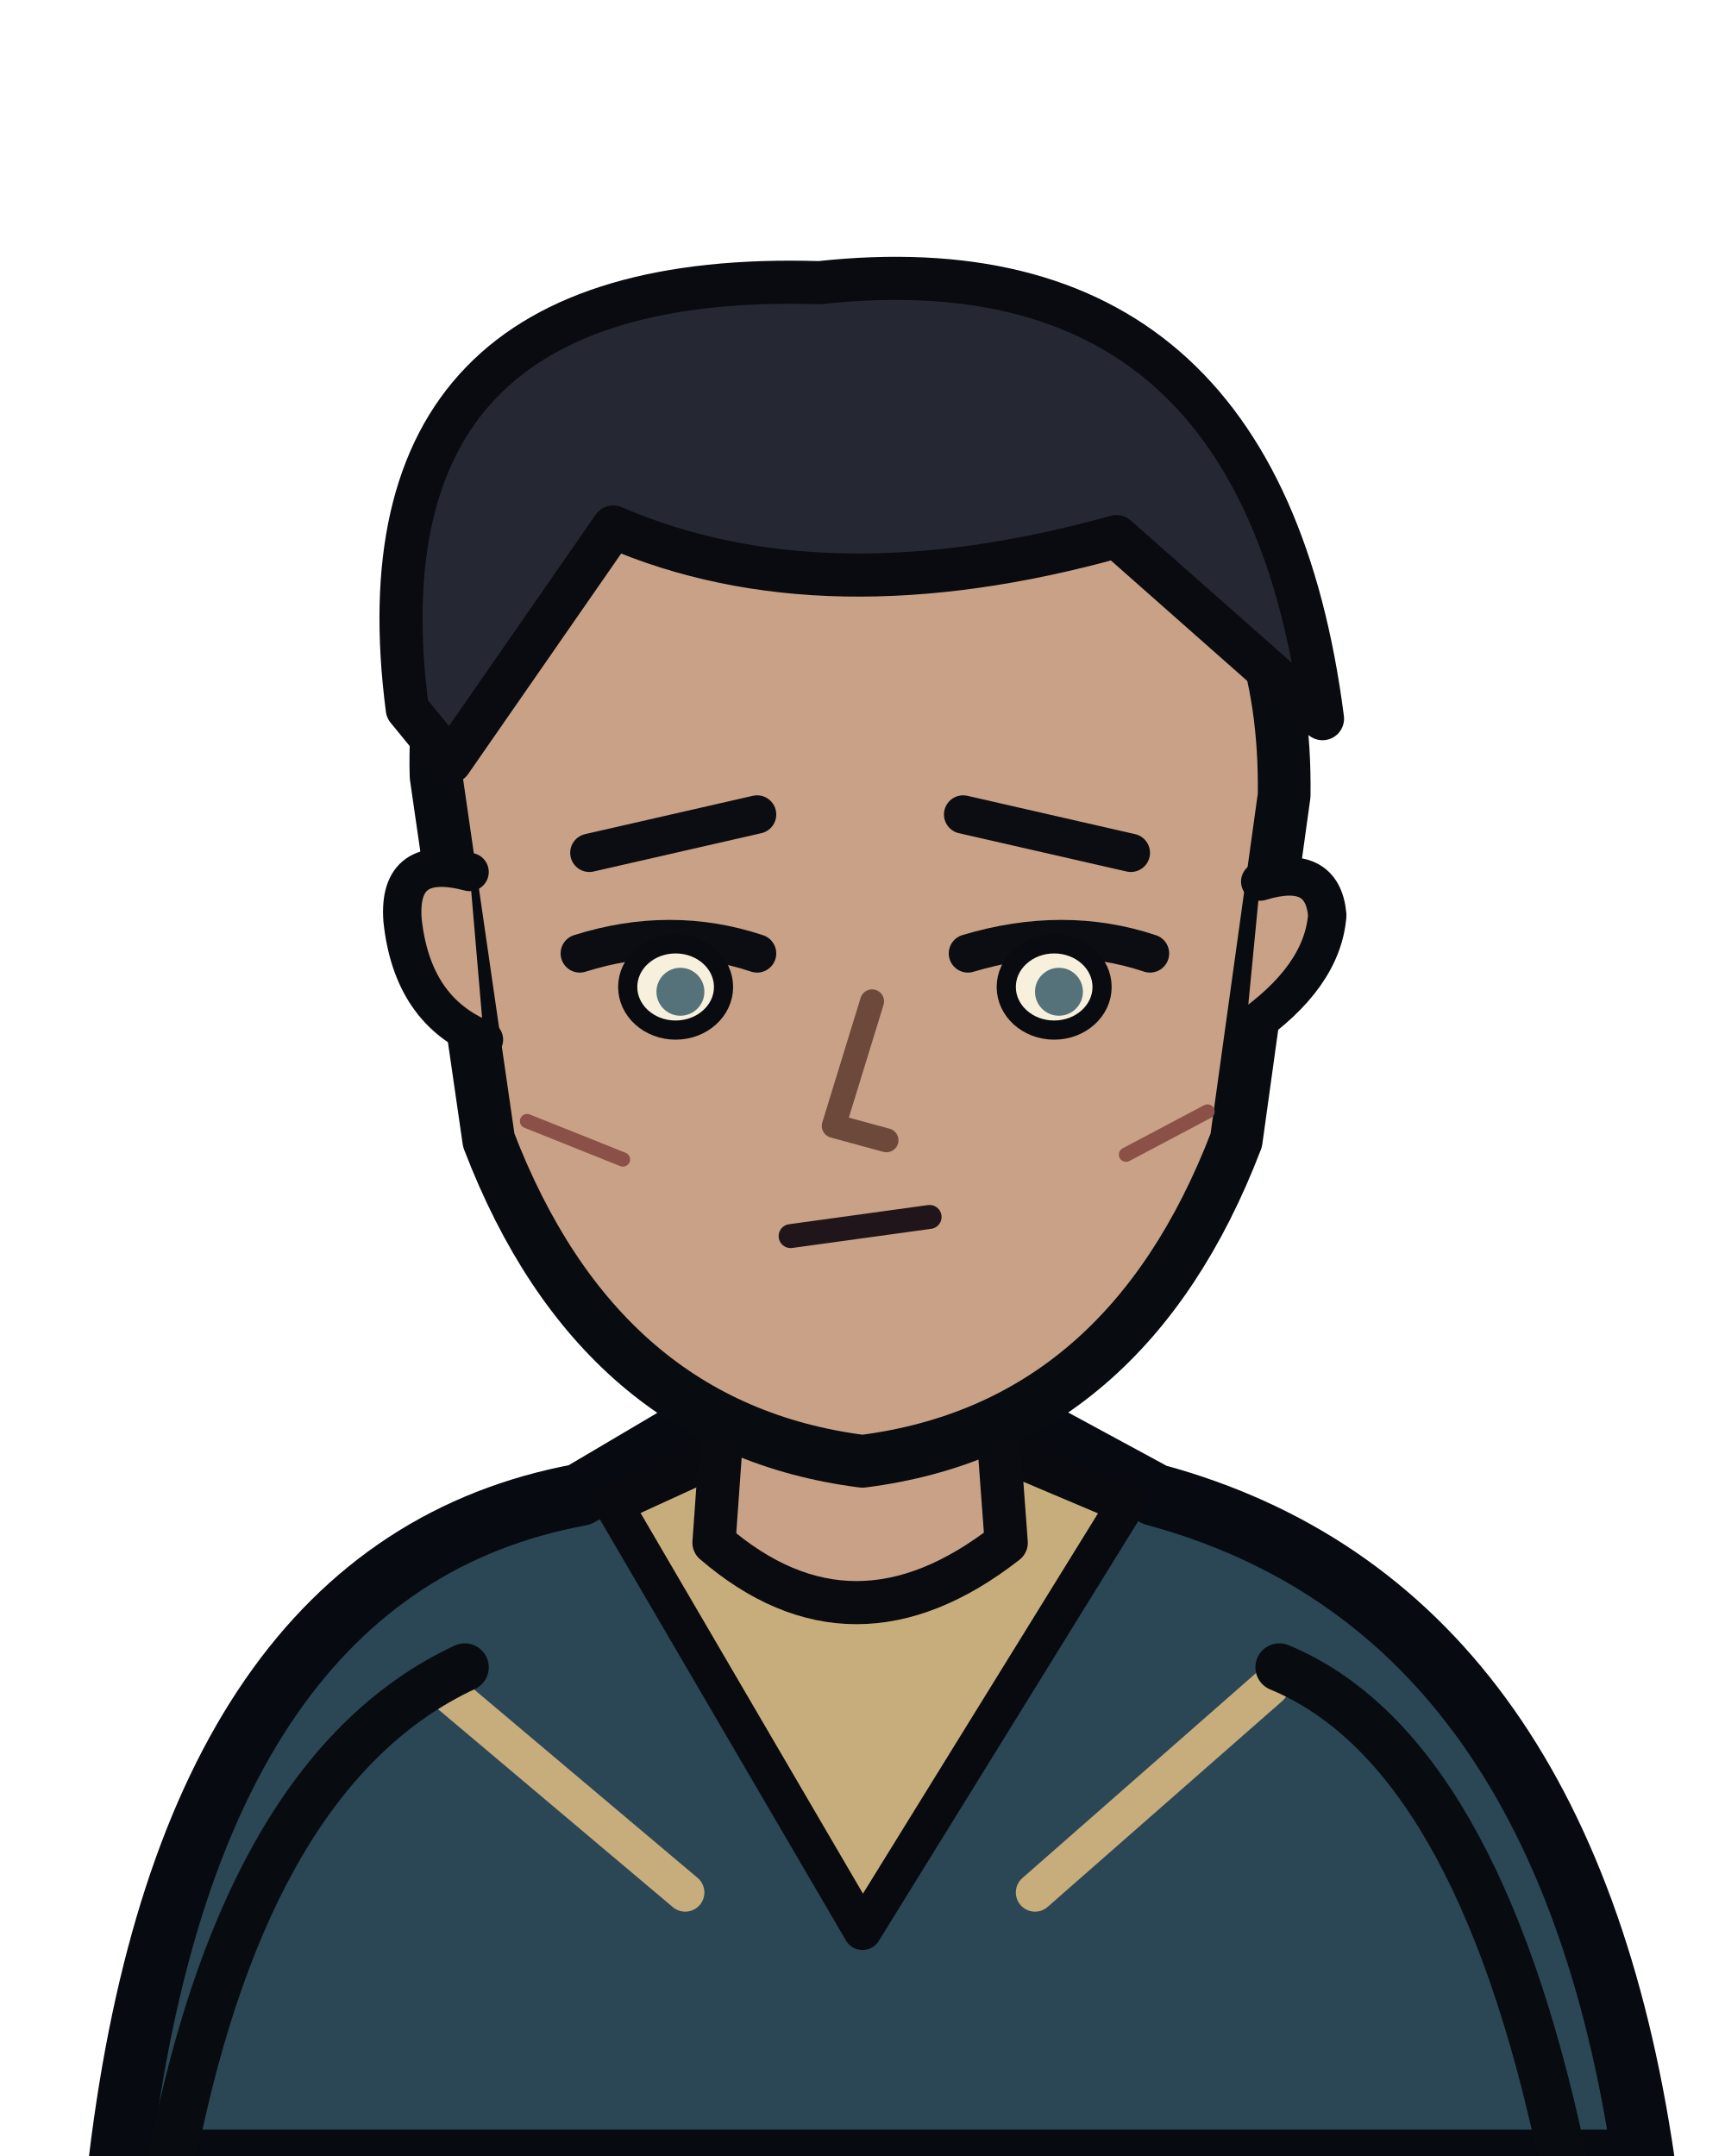
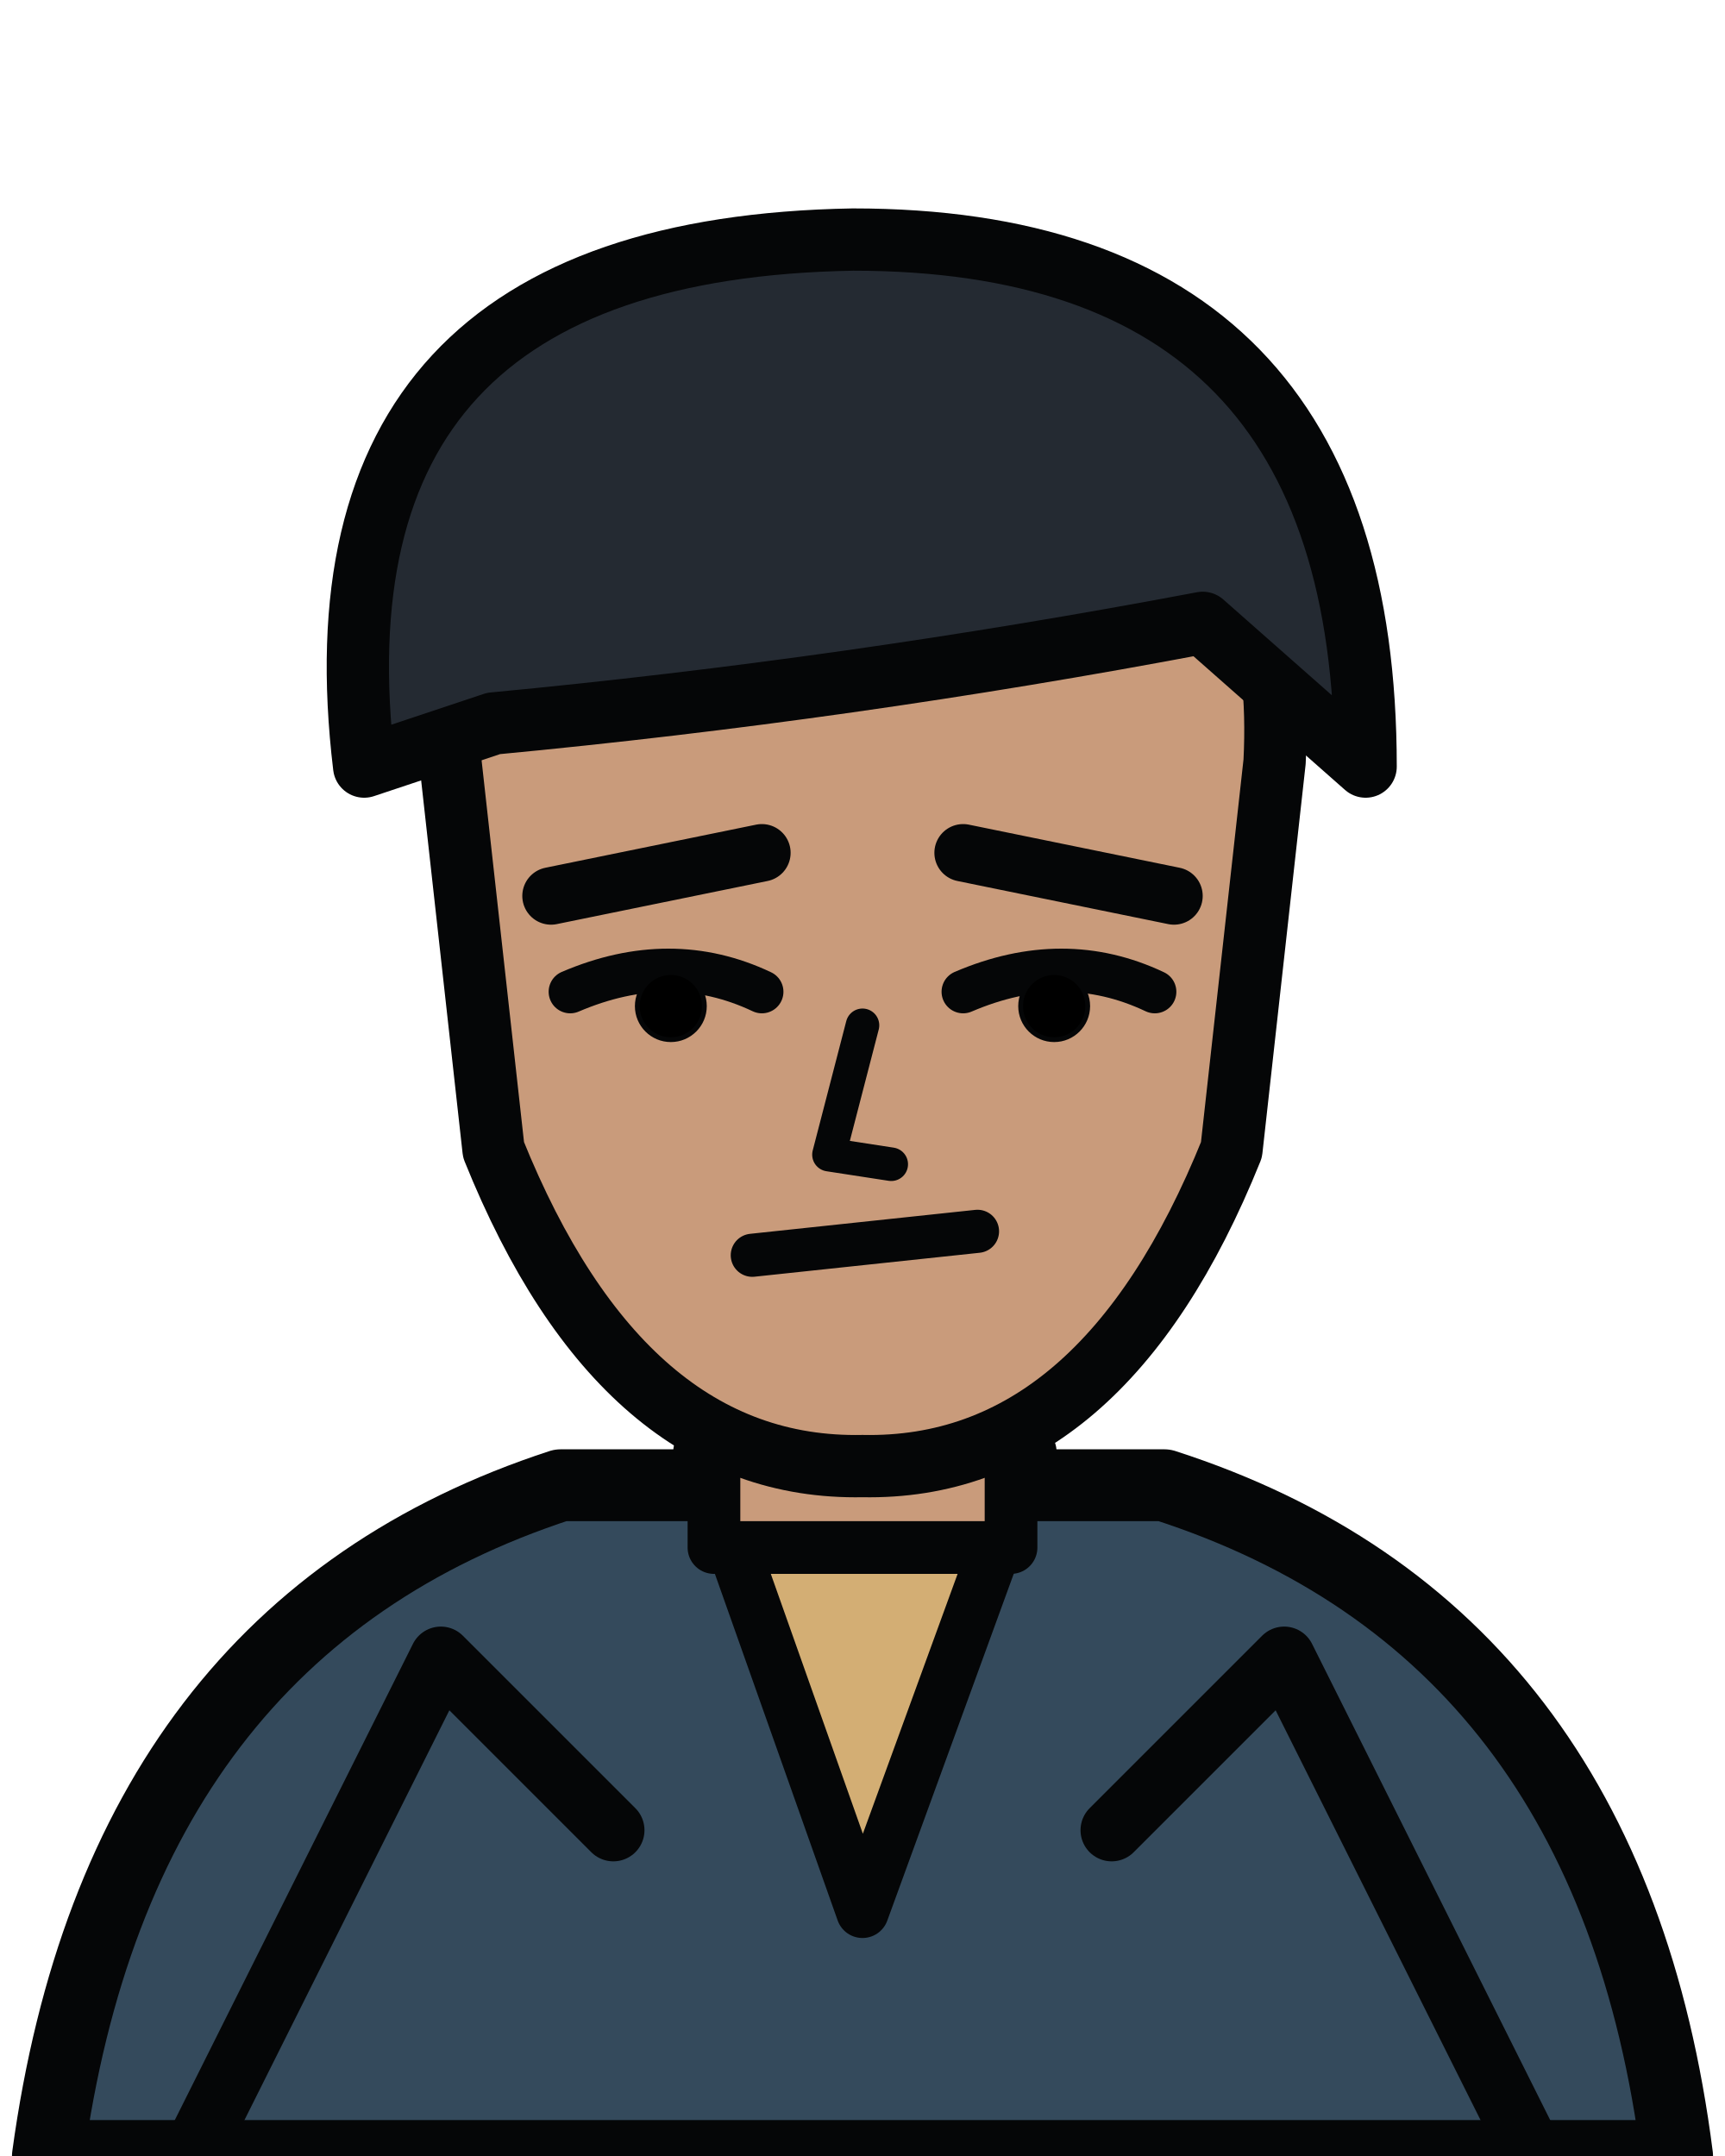
- <svg xmlns="http://www.w3.org/2000/svg" width="360" height="450" viewBox="0 0 360 450" role="img" aria-label="you tense portrait">
-   <defs>
-     <clipPath id="frame">
-       <rect width="360" height="450" />
-     </clipPath>
-   </defs>
-   <g clip-path="url(#frame)" stroke-linejoin="round" stroke-linecap="round">
-     <path d="M25 451Q40 327 121 312L143 299H217L241 312Q326 335 343 451Z" fill="#2b4655" stroke="#070a10" stroke-width="13" />
-     <path d="M128 314L180 403L235 314L209 303H152Z" fill="#c8ad7c" stroke="#080a10" stroke-width="8" />
-     <path d="M153 266L149 322Q178 347 210 322L206 268Z" fill="#c9a186" stroke="#090b11" stroke-width="9" />
-     <path d="M91 162Q89 89 180 80Q269 87 268 166L258 238Q235 298 180 305Q125 298 102 238Z" fill="#c9a186" stroke="#080b10" stroke-width="11" />
-     <path d="M101 217Q86 211 84 192Q83 178 98 182M260 215Q276 204 277 191Q276 180 263 184" fill="#c9a186" stroke="#080b10" stroke-width="8" />
-     <path d="M85 148Q73 56 171 59Q263 49 276 150L233 112Q172 129 128 110L94 159Z" fill="#252833" stroke="#090b11" stroke-width="9" />
-     <path d="M123 178l35 -8 M201 170l35 8" fill="none" stroke="#0b0d12" stroke-width="8" />
-     <path d="M121 199Q140 193 158 199M202 199Q222 193 240 199" fill="none" stroke="#0b0d12" stroke-width="8" />
-     <ellipse cx="141" cy="206" rx="10" ry="9" fill="#f6f0dc" stroke="#090b11" stroke-width="4" />
-     <ellipse cx="220" cy="206" rx="10" ry="9" fill="#f6f0dc" stroke="#090b11" stroke-width="4" />
-     <circle cx="142" cy="207" r="5" fill="#55717a" />
-     <circle cx="221" cy="207" r="5" fill="#55717a" />
-     <path d="M182 209l-8 26l11 3" fill="none" stroke="#6d493c" stroke-width="5" />
-     <path d="M165 258l29 -4" fill="none" stroke="#20151a" stroke-width="5" />
-     <path d="M110 234l20 8M235 241l17 -9" stroke="#8b5047" stroke-width="3" />
-     <path d="M92 352l51 43M265 352l-49 43" stroke="#c8ad7c" stroke-width="8" />
-     <path d="M36 450Q52 369 97 348M326 450Q308 365 267 348" fill="none" stroke="#080b10" stroke-width="10" />
+ <svg xmlns="http://www.w3.org/2000/svg" width="360" height="450" viewBox="0 0 360 450">
+   <g stroke="#050607" stroke-linejoin="round" stroke-linecap="round">
+     <path d="M10 450Q25 340 117 310H243Q336 340 350 450Z" fill="#344a5c" stroke-width="15" />
+     <path d="M146 303L180 399L215 303" fill="#d3ae74" stroke-width="11" />
+     <path d="M149 266V323H211V266Z" fill="#c99b7b" stroke-width="11" />
+     <path d="M94 159Q90 80 180 81Q270 80 266 159L257 240Q230 307 180 306Q130 307 103 240Z" fill="#c99b7b" stroke-width="13" />
+     <path d="M76 160Q63 52 178 50Q285 50 285 160L251 130Q177 144 103 151Z" fill="#242a32" stroke-width="13" />
+     <path d="M115 187L159 178M201 178L245 187" stroke-width="12" fill="none" />
+     <path d="M119 207Q140 198 159 207M201 207Q222 198 241 207" fill="none" stroke-width="9" />
+     <circle cx="140" cy="210" r="7" />
+     <circle cx="220" cy="210" r="7" />
+     <path d="M180 214L173 241L186 243" fill="none" stroke-width="7" />
+     <path d="M157 262L204 257" fill="none" stroke-width="9" />
+     <path d="M40 450L92 346L128 382M320 450L268 346L232 382" fill="none" stroke-width="13" />
  </g>
</svg>
